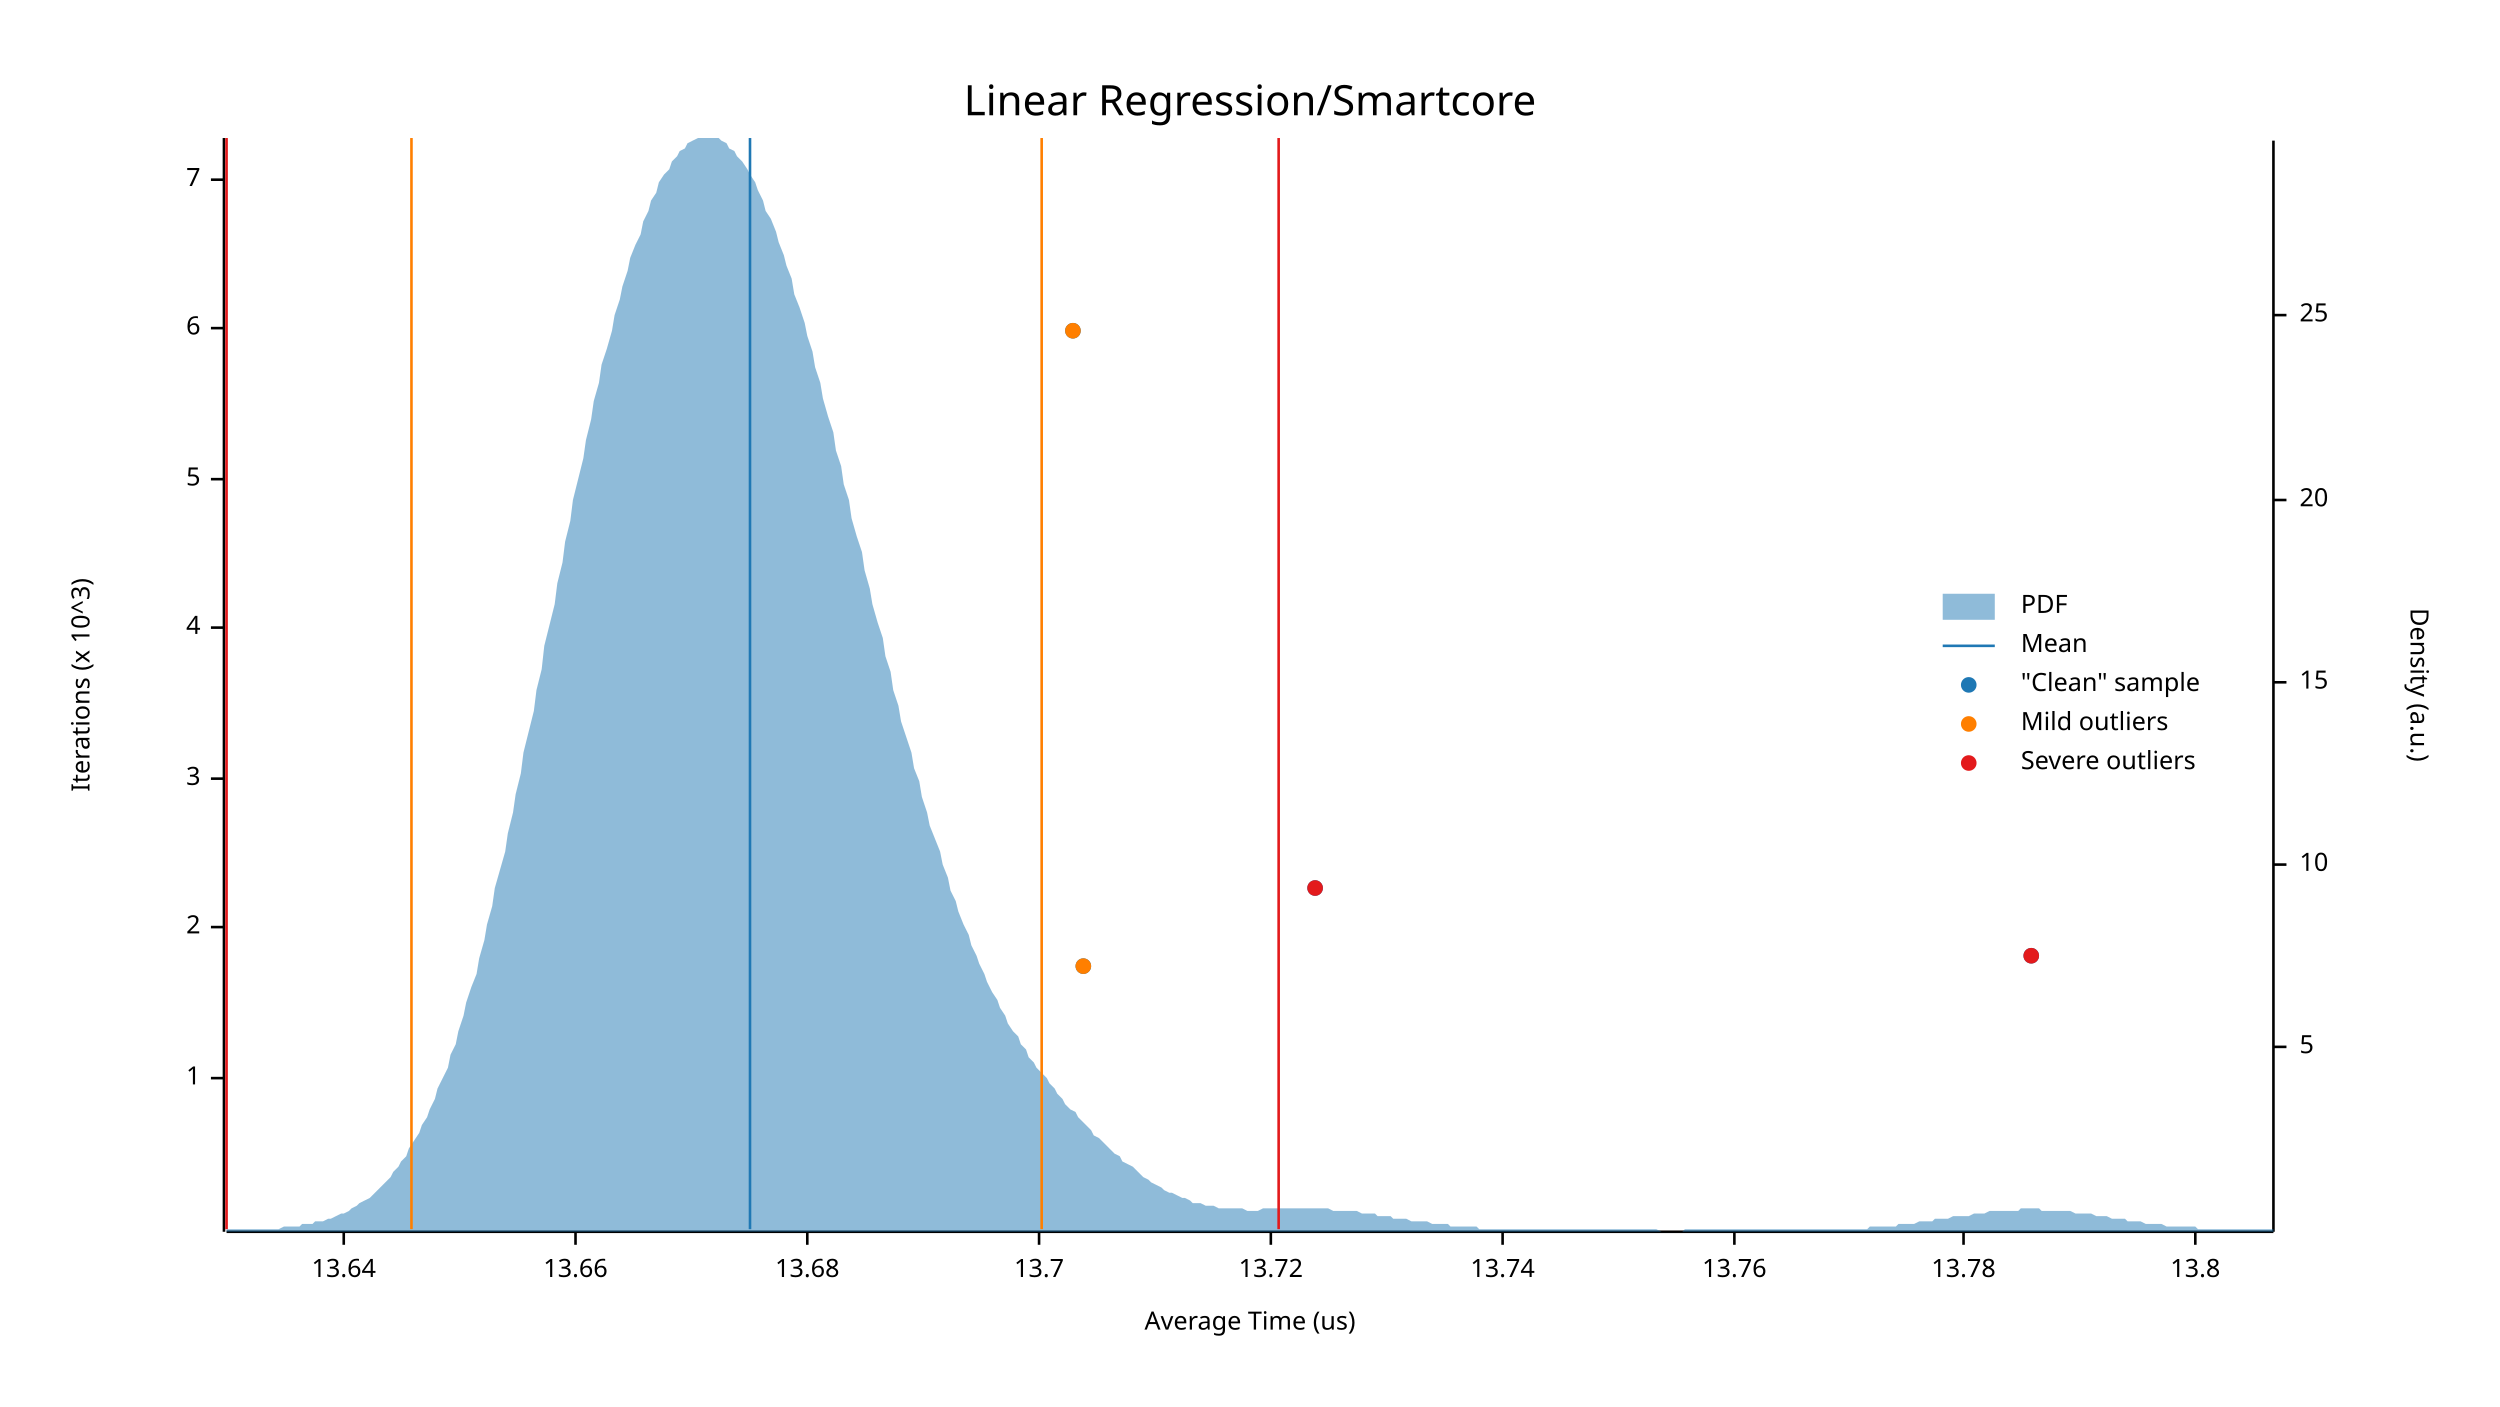
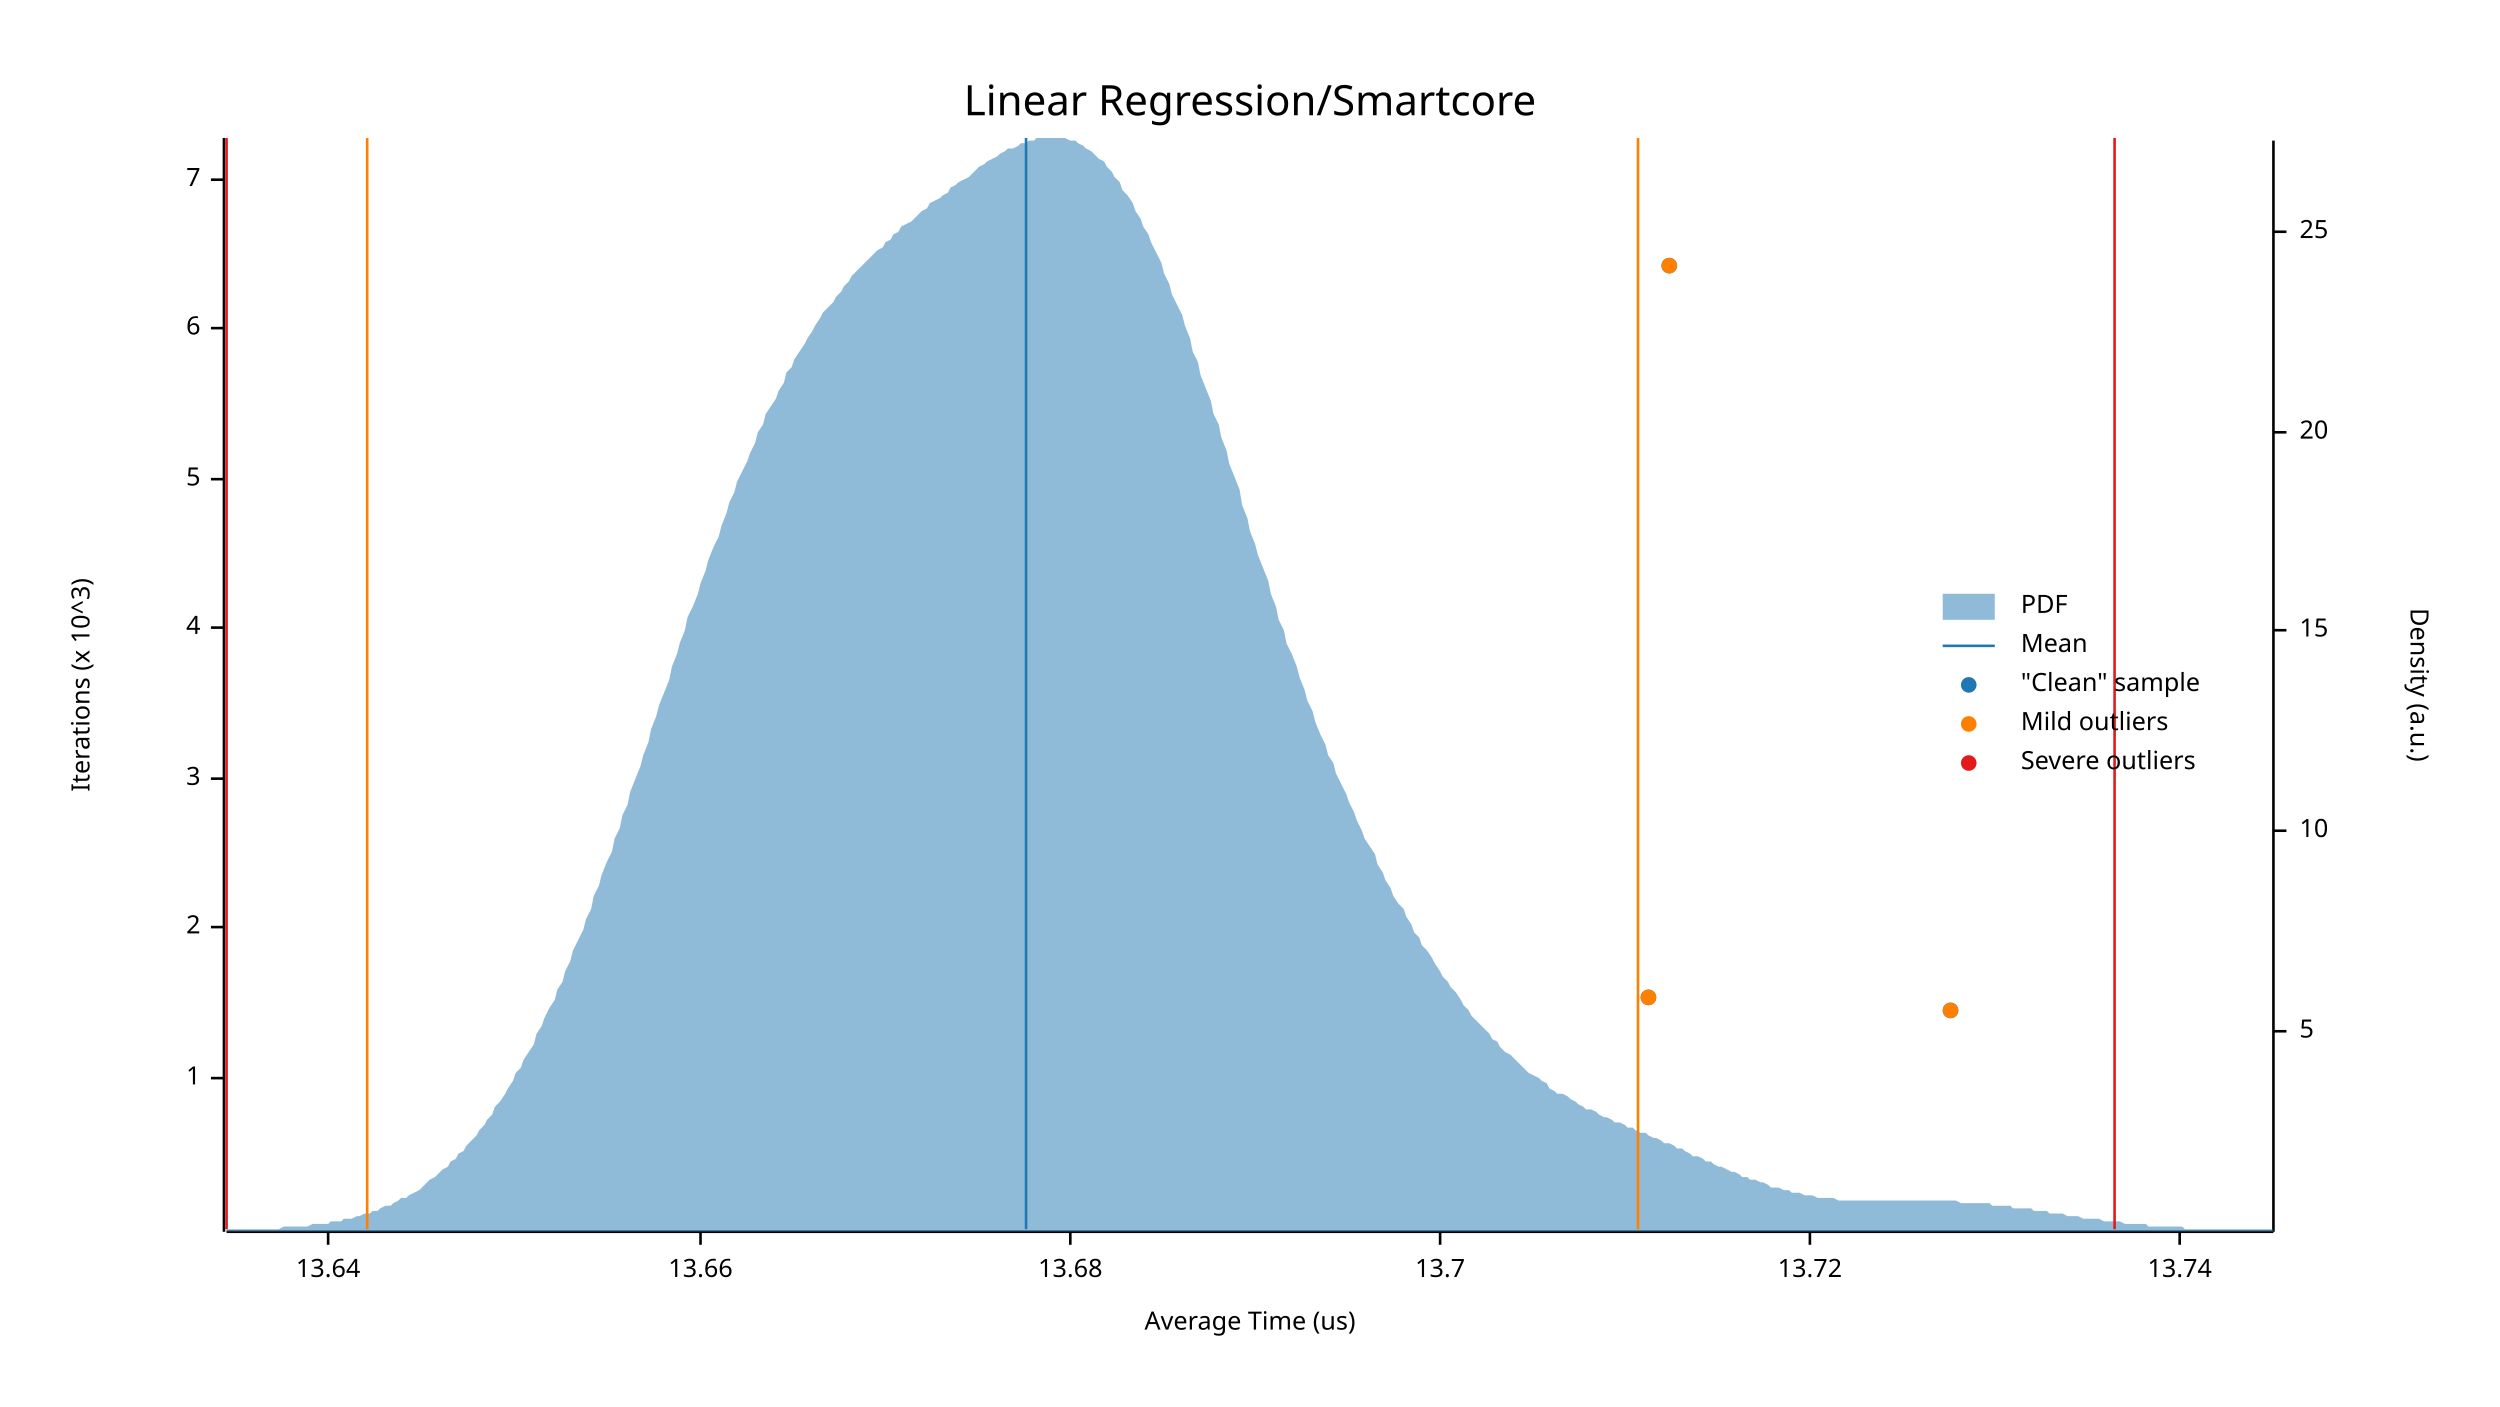
<svg xmlns="http://www.w3.org/2000/svg" width="960" height="540" viewBox="0 0 960 540">
  <text x="480" y="32" dy="0.76em" text-anchor="middle" font-family="sans-serif" font-size="16.129" opacity="1" fill="#000000">
Linear Regression/Smartcore
</text>
  <text x="27" y="263" dy="0.76em" text-anchor="middle" font-family="sans-serif" font-size="9.677" opacity="1" fill="#000000" transform="rotate(270, 27, 263)">
Iterations (x 10^3)
</text>
  <text x="480" y="513" dy="-0.5ex" text-anchor="middle" font-family="sans-serif" font-size="9.677" opacity="1" fill="#000000">
Average Time (us)
</text>
  <polyline fill="none" opacity="1" stroke="#000000" stroke-width="1" points="86,53 86,473 " />
  <text x="77" y="414" dy="0.5ex" text-anchor="end" font-family="sans-serif" font-size="9.677" opacity="1" fill="#000000">
1
</text>
  <polyline fill="none" opacity="1" stroke="#000000" stroke-width="1" points="81,414 86,414 " />
  <text x="77" y="356" dy="0.5ex" text-anchor="end" font-family="sans-serif" font-size="9.677" opacity="1" fill="#000000">
2
</text>
  <polyline fill="none" opacity="1" stroke="#000000" stroke-width="1" points="81,356 86,356 " />
  <text x="77" y="299" dy="0.5ex" text-anchor="end" font-family="sans-serif" font-size="9.677" opacity="1" fill="#000000">
3
</text>
  <polyline fill="none" opacity="1" stroke="#000000" stroke-width="1" points="81,299 86,299 " />
  <text x="77" y="241" dy="0.5ex" text-anchor="end" font-family="sans-serif" font-size="9.677" opacity="1" fill="#000000">
4
</text>
  <polyline fill="none" opacity="1" stroke="#000000" stroke-width="1" points="81,241 86,241 " />
  <text x="77" y="184" dy="0.5ex" text-anchor="end" font-family="sans-serif" font-size="9.677" opacity="1" fill="#000000">
5
</text>
  <polyline fill="none" opacity="1" stroke="#000000" stroke-width="1" points="81,184 86,184 " />
  <text x="77" y="126" dy="0.5ex" text-anchor="end" font-family="sans-serif" font-size="9.677" opacity="1" fill="#000000">
6
</text>
  <polyline fill="none" opacity="1" stroke="#000000" stroke-width="1" points="81,126 86,126 " />
  <text x="77" y="69" dy="0.5ex" text-anchor="end" font-family="sans-serif" font-size="9.677" opacity="1" fill="#000000">
7
</text>
  <polyline fill="none" opacity="1" stroke="#000000" stroke-width="1" points="81,69 86,69 " />
  <polyline fill="none" opacity="1" stroke="#000000" stroke-width="1" points="87,473 873,473 " />
-   <text x="132" y="483" dy="0.76em" text-anchor="middle" font-family="sans-serif" font-size="9.677" opacity="1" fill="#000000">
+   <text x="126" y="483" dy="0.76em" text-anchor="middle" font-family="sans-serif" font-size="9.677" opacity="1" fill="#000000">
13.64
</text>
-   <polyline fill="none" opacity="1" stroke="#000000" stroke-width="1" points="132,473 132,478 " />
-   <text x="221" y="483" dy="0.76em" text-anchor="middle" font-family="sans-serif" font-size="9.677" opacity="1" fill="#000000">
+   <polyline fill="none" opacity="1" stroke="#000000" stroke-width="1" points="126,473 126,478 " />
+   <text x="269" y="483" dy="0.76em" text-anchor="middle" font-family="sans-serif" font-size="9.677" opacity="1" fill="#000000">
13.66
</text>
-   <polyline fill="none" opacity="1" stroke="#000000" stroke-width="1" points="221,473 221,478 " />
-   <text x="310" y="483" dy="0.76em" text-anchor="middle" font-family="sans-serif" font-size="9.677" opacity="1" fill="#000000">
+   <polyline fill="none" opacity="1" stroke="#000000" stroke-width="1" points="269,473 269,478 " />
+   <text x="411" y="483" dy="0.76em" text-anchor="middle" font-family="sans-serif" font-size="9.677" opacity="1" fill="#000000">
13.68
</text>
-   <polyline fill="none" opacity="1" stroke="#000000" stroke-width="1" points="310,473 310,478 " />
-   <text x="399" y="483" dy="0.76em" text-anchor="middle" font-family="sans-serif" font-size="9.677" opacity="1" fill="#000000">
+   <polyline fill="none" opacity="1" stroke="#000000" stroke-width="1" points="411,473 411,478 " />
+   <text x="553" y="483" dy="0.76em" text-anchor="middle" font-family="sans-serif" font-size="9.677" opacity="1" fill="#000000">
13.7
</text>
-   <polyline fill="none" opacity="1" stroke="#000000" stroke-width="1" points="399,473 399,478 " />
-   <text x="488" y="483" dy="0.76em" text-anchor="middle" font-family="sans-serif" font-size="9.677" opacity="1" fill="#000000">
+   <polyline fill="none" opacity="1" stroke="#000000" stroke-width="1" points="553,473 553,478 " />
+   <text x="695" y="483" dy="0.76em" text-anchor="middle" font-family="sans-serif" font-size="9.677" opacity="1" fill="#000000">
13.72
</text>
-   <polyline fill="none" opacity="1" stroke="#000000" stroke-width="1" points="488,473 488,478 " />
-   <text x="577" y="483" dy="0.76em" text-anchor="middle" font-family="sans-serif" font-size="9.677" opacity="1" fill="#000000">
+   <polyline fill="none" opacity="1" stroke="#000000" stroke-width="1" points="695,473 695,478 " />
+   <text x="837" y="483" dy="0.76em" text-anchor="middle" font-family="sans-serif" font-size="9.677" opacity="1" fill="#000000">
13.74
</text>
-   <polyline fill="none" opacity="1" stroke="#000000" stroke-width="1" points="577,473 577,478 " />
-   <text x="666" y="483" dy="0.76em" text-anchor="middle" font-family="sans-serif" font-size="9.677" opacity="1" fill="#000000">
- 13.76
- </text>
-   <polyline fill="none" opacity="1" stroke="#000000" stroke-width="1" points="666,473 666,478 " />
-   <text x="754" y="483" dy="0.76em" text-anchor="middle" font-family="sans-serif" font-size="9.677" opacity="1" fill="#000000">
- 13.78
- </text>
-   <polyline fill="none" opacity="1" stroke="#000000" stroke-width="1" points="754,473 754,478 " />
-   <text x="843" y="483" dy="0.76em" text-anchor="middle" font-family="sans-serif" font-size="9.677" opacity="1" fill="#000000">
- 13.8
- </text>
-   <polyline fill="none" opacity="1" stroke="#000000" stroke-width="1" points="843,473 843,478 " />
+   <polyline fill="none" opacity="1" stroke="#000000" stroke-width="1" points="837,473 837,478 " />
  <text x="933" y="263" dy="0.76em" text-anchor="middle" font-family="sans-serif" font-size="9.677" opacity="1" fill="#000000" transform="rotate(90, 933, 263)">
Density (a.u.)
</text>
  <polyline fill="none" opacity="1" stroke="#000000" stroke-width="1" points="873,54 873,473 " />
-   <text x="883" y="402" dy="0.5ex" text-anchor="start" font-family="sans-serif" font-size="9.677" opacity="1" fill="#000000">
+   <text x="883" y="396" dy="0.5ex" text-anchor="start" font-family="sans-serif" font-size="9.677" opacity="1" fill="#000000">
5
</text>
-   <polyline fill="none" opacity="1" stroke="#000000" stroke-width="1" points="873,402 878,402 " />
-   <text x="883" y="332" dy="0.5ex" text-anchor="start" font-family="sans-serif" font-size="9.677" opacity="1" fill="#000000">
+   <polyline fill="none" opacity="1" stroke="#000000" stroke-width="1" points="873,396 878,396 " />
+   <text x="883" y="319" dy="0.5ex" text-anchor="start" font-family="sans-serif" font-size="9.677" opacity="1" fill="#000000">
10
</text>
-   <polyline fill="none" opacity="1" stroke="#000000" stroke-width="1" points="873,332 878,332 " />
-   <text x="883" y="262" dy="0.5ex" text-anchor="start" font-family="sans-serif" font-size="9.677" opacity="1" fill="#000000">
+   <polyline fill="none" opacity="1" stroke="#000000" stroke-width="1" points="873,319 878,319 " />
+   <text x="883" y="242" dy="0.5ex" text-anchor="start" font-family="sans-serif" font-size="9.677" opacity="1" fill="#000000">
15
</text>
-   <polyline fill="none" opacity="1" stroke="#000000" stroke-width="1" points="873,262 878,262 " />
-   <text x="883" y="192" dy="0.5ex" text-anchor="start" font-family="sans-serif" font-size="9.677" opacity="1" fill="#000000">
+   <polyline fill="none" opacity="1" stroke="#000000" stroke-width="1" points="873,242 878,242 " />
+   <text x="883" y="166" dy="0.5ex" text-anchor="start" font-family="sans-serif" font-size="9.677" opacity="1" fill="#000000">
20
</text>
-   <polyline fill="none" opacity="1" stroke="#000000" stroke-width="1" points="873,192 878,192 " />
-   <text x="883" y="121" dy="0.5ex" text-anchor="start" font-family="sans-serif" font-size="9.677" opacity="1" fill="#000000">
+   <polyline fill="none" opacity="1" stroke="#000000" stroke-width="1" points="873,166 878,166 " />
+   <text x="883" y="89" dy="0.5ex" text-anchor="start" font-family="sans-serif" font-size="9.677" opacity="1" fill="#000000">
25
</text>
-   <polyline fill="none" opacity="1" stroke="#000000" stroke-width="1" points="873,121 878,121 " />
-   <polygon opacity="0.5" fill="#1F78B4" points="87,472 88,472 90,472 91,472 93,472 94,472 96,472 98,472 99,472 101,472 102,472 104,472 105,472 107,472 109,471 110,471 112,471 113,471 115,471 116,470 118,470 120,470 121,469 123,469 124,469 126,468 127,468 129,467 131,466 132,466 134,465 135,464 137,463 138,462 140,461 142,460 143,459 145,457 146,456 148,454 150,452 151,450 153,448 154,446 156,444 157,441 159,438 161,435 162,432 164,429 165,426 167,422 168,418 170,414 172,410 173,405 175,401 176,396 178,390 179,385 181,379 183,374 184,368 186,361 187,355 189,348 190,341 192,334 194,327 195,320 197,312 198,305 200,297 201,289 203,281 205,273 206,265 208,257 209,248 211,240 213,232 214,224 216,216 217,208 219,200 220,192 222,184 224,176 225,169 227,161 228,154 230,147 231,140 233,134 235,127 236,121 238,115 239,110 241,104 242,99 244,94 246,90 247,85 249,81 250,77 252,74 253,70 255,67 257,65 258,62 260,60 261,58 263,57 264,55 266,54 268,53 269,53 271,53 272,53 274,53 276,53 277,54 279,55 280,57 282,58 283,60 285,62 287,65 288,67 290,70 291,73 293,77 294,81 296,84 298,89 299,93 301,98 302,102 304,107 305,113 307,118 309,124 310,129 312,135 313,141 315,147 316,153 318,160 320,166 321,173 323,179 324,186 326,192 327,199 329,206 331,212 332,219 334,226 335,232 337,239 339,245 340,252 342,258 343,265 345,271 346,277 348,283 350,289 351,295 353,300 354,306 356,312 357,317 359,322 361,327 362,332 364,337 365,342 367,346 368,350 370,355 372,359 373,363 375,367 376,370 378,374 379,377 381,381 383,384 384,387 386,390 387,393 389,396 391,398 392,401 394,403 395,406 397,408 398,410 400,412 402,414 403,416 405,418 406,420 408,422 409,424 411,426 413,427 414,429 416,431 417,432 419,434 420,436 422,437 424,439 425,440 427,442 428,443 430,444 431,446 433,447 435,448 436,449 438,451 439,452 441,453 442,454 444,455 446,456 447,457 449,458 450,458 452,459 454,460 455,460 457,461 458,462 460,462 461,462 463,463 465,463 466,463 468,464 469,464 471,464 472,464 474,464 476,464 477,464 479,465 480,465 482,465 483,465 485,464 487,464 488,464 490,464 491,464 493,464 494,464 496,464 498,464 499,464 501,464 502,464 504,464 505,464 507,464 509,464 510,464 512,465 513,465 515,465 517,465 518,465 520,465 521,465 523,466 524,466 526,466 528,466 529,467 531,467 532,467 534,467 535,468 537,468 539,468 540,468 542,469 543,469 545,469 546,469 548,469 550,470 551,470 553,470 554,470 556,470 557,471 559,471 561,471 562,471 564,471 565,471 567,471 568,472 570,472 572,472 573,472 575,472 576,472 578,472 580,472 581,472 583,472 584,472 586,472 587,472 589,472 591,472 592,472 594,472 595,472 597,472 598,472 600,472 602,472 603,472 605,472 606,472 608,472 609,472 611,472 613,472 614,472 616,472 617,472 619,472 620,472 622,472 624,472 625,472 627,472 628,472 630,472 632,472 633,472 635,472 636,472 638,473 639,473 641,473 643,473 644,473 646,473 647,472 649,472 650,472 652,472 654,472 655,472 657,472 658,472 660,472 661,472 663,472 665,472 666,472 668,472 669,472 671,472 672,472 674,472 676,472 677,472 679,472 680,472 682,472 683,472 685,472 687,472 688,472 690,472 691,472 693,472 695,472 696,472 698,472 699,472 701,472 702,472 704,472 706,472 707,472 709,472 710,472 712,472 713,472 715,472 717,472 718,471 720,471 721,471 723,471 724,471 726,471 728,471 729,470 731,470 732,470 734,470 735,470 737,469 739,469 740,469 742,469 743,468 745,468 746,468 748,468 750,467 751,467 753,467 754,467 756,467 758,466 759,466 761,466 762,466 764,465 765,465 767,465 769,465 770,465 772,465 773,465 775,465 776,464 778,464 780,464 781,464 783,464 784,465 786,465 787,465 789,465 791,465 792,465 794,465 795,465 797,466 798,466 800,466 802,466 803,466 805,467 806,467 808,467 809,467 811,468 813,468 814,468 816,468 817,469 819,469 821,469 822,469 824,470 825,470 827,470 828,470 830,470 832,471 833,471 835,471 836,471 838,471 839,471 841,471 843,471 844,472 846,472 847,472 849,472 850,472 852,472 854,472 855,472 857,472 858,472 860,472 861,472 863,472 865,472 866,472 868,472 869,472 871,472 873,472 873,473 87,473 " />
-   <polyline fill="none" opacity="1" stroke="#1F78B4" stroke-width="1" points="288,472 288,53 " />
-   <polyline fill="none" opacity="1" stroke="#FF7F00" stroke-width="1" points="158,472 158,53 " />
-   <polyline fill="none" opacity="1" stroke="#FF7F00" stroke-width="1" points="400,472 400,53 " />
+   <polyline fill="none" opacity="1" stroke="#000000" stroke-width="1" points="873,89 878,89 " />
+   <polygon opacity="0.5" fill="#1F78B4" points="87,472 88,472 90,472 91,472 93,472 94,472 96,472 98,472 99,472 101,472 102,472 104,472 105,472 107,472 109,471 110,471 112,471 113,471 115,471 116,471 118,471 120,470 121,470 123,470 124,470 126,470 127,469 129,469 131,469 132,468 134,468 135,468 137,467 138,467 140,466 142,466 143,465 145,465 146,464 148,463 150,463 151,462 153,461 154,460 156,460 157,459 159,458 161,457 162,456 164,454 165,453 167,452 168,451 170,449 172,448 173,446 175,445 176,443 178,442 179,440 181,438 183,436 184,434 186,432 187,430 189,428 190,425 192,423 194,420 195,418 197,415 198,412 200,410 201,407 203,404 205,401 206,397 208,394 209,391 211,387 213,384 214,380 216,377 217,373 219,369 220,365 222,361 224,357 225,353 227,349 228,344 230,340 231,336 233,331 235,327 236,322 238,318 239,313 241,309 242,304 244,299 246,294 247,290 249,285 250,280 252,275 253,271 255,266 257,261 258,256 260,251 261,247 263,242 264,237 266,233 268,228 269,224 271,219 272,215 274,210 276,206 277,202 279,197 280,193 282,189 283,185 285,181 287,177 288,174 290,170 291,166 293,163 294,159 296,156 298,153 299,150 301,147 302,143 304,141 305,138 307,135 309,132 310,130 312,127 313,125 315,122 316,120 318,118 320,116 321,114 323,112 324,110 326,108 327,106 329,104 331,102 332,101 334,99 335,98 337,96 339,95 340,93 342,92 343,90 345,89 346,87 348,86 350,85 351,84 353,82 354,81 356,80 357,78 359,77 361,76 362,75 364,74 365,72 367,71 368,70 370,69 372,68 373,67 375,65 376,64 378,63 379,62 381,61 383,60 384,59 386,58 387,57 389,57 391,56 392,55 394,55 395,54 397,54 398,53 400,53 402,53 403,53 405,53 406,53 408,53 409,53 411,54 413,54 414,55 416,56 417,57 419,58 420,59 422,61 424,62 425,64 427,66 428,68 430,70 431,73 433,75 435,78 436,81 438,84 439,87 441,90 442,93 444,97 446,101 447,105 449,109 450,113 452,117 454,121 455,125 457,130 458,135 460,139 461,144 463,149 465,154 466,159 468,163 469,168 471,173 472,178 474,183 476,188 477,194 479,199 480,204 482,209 483,213 485,218 487,223 488,228 490,233 491,238 493,242 494,247 496,251 498,256 499,260 501,265 502,269 504,273 505,277 507,282 509,286 510,290 512,293 513,297 515,301 517,305 518,308 520,312 521,315 523,319 524,322 526,325 528,328 529,332 531,335 532,338 534,341 535,344 537,347 539,349 540,352 542,355 543,358 545,360 546,363 548,365 550,368 551,370 553,373 554,375 556,377 557,379 559,381 561,384 562,386 564,388 565,390 567,392 568,393 570,395 572,397 573,399 575,400 576,402 578,404 580,405 581,406 583,408 584,409 586,411 587,412 589,413 591,414 592,415 594,416 595,418 597,419 598,420 600,420 602,421 603,422 605,423 606,424 608,425 609,426 611,426 613,427 614,428 616,429 617,429 619,430 620,431 622,431 624,432 625,433 627,433 628,434 630,435 632,435 633,436 635,437 636,437 638,438 639,439 641,439 643,440 644,441 646,441 647,442 649,443 650,444 652,444 654,445 655,446 657,446 658,447 660,448 661,448 663,449 665,450 666,450 668,451 669,452 671,452 672,453 674,453 676,454 677,454 679,455 680,456 682,456 683,456 685,457 687,457 688,458 690,458 691,458 693,459 695,459 696,459 698,460 699,460 701,460 702,460 704,460 706,461 707,461 709,461 710,461 712,461 713,461 715,461 717,461 718,461 720,461 721,461 723,461 724,461 726,461 728,461 729,461 731,461 732,461 734,461 735,461 737,461 739,461 740,461 742,461 743,461 745,461 746,461 748,461 750,461 751,461 753,462 754,462 756,462 758,462 759,462 761,462 762,462 764,462 765,463 767,463 769,463 770,463 772,463 773,464 775,464 776,464 778,464 780,464 781,465 783,465 784,465 786,465 787,466 789,466 791,466 792,466 794,467 795,467 797,467 798,467 800,468 802,468 803,468 805,468 806,468 808,469 809,469 811,469 813,469 814,469 816,470 817,470 819,470 821,470 822,470 824,470 825,471 827,471 828,471 830,471 832,471 833,471 835,471 836,471 838,471 839,472 841,472 843,472 844,472 846,472 847,472 849,472 850,472 852,472 854,472 855,472 857,472 858,472 860,472 861,472 863,472 865,472 866,472 868,472 869,472 871,472 873,472 873,473 87,473 " />
+   <polyline fill="none" opacity="1" stroke="#1F78B4" stroke-width="1" points="394,472 394,53 " />
+   <polyline fill="none" opacity="1" stroke="#FF7F00" stroke-width="1" points="141,472 141,53 " />
+   <polyline fill="none" opacity="1" stroke="#FF7F00" stroke-width="1" points="629,472 629,53 " />
  <polyline fill="none" opacity="1" stroke="#E31A1C" stroke-width="1" points="87,472 87,53 " />
-   <polyline fill="none" opacity="1" stroke="#E31A1C" stroke-width="1" points="491,472 491,53 " />
-   <circle cx="416" cy="371" r="3" opacity="1" fill="#1F78B4" stroke="none" stroke-width="1" />
-   <circle cx="780" cy="367" r="3" opacity="1" fill="#1F78B4" stroke="none" stroke-width="1" />
-   <circle cx="505" cy="341" r="3" opacity="1" fill="#1F78B4" stroke="none" stroke-width="1" />
-   <circle cx="412" cy="127" r="3" opacity="1" fill="#1F78B4" stroke="none" stroke-width="1" />
-   <circle cx="416" cy="371" r="3" opacity="1" fill="#FF7F00" stroke="none" stroke-width="1" />
-   <circle cx="412" cy="127" r="3" opacity="1" fill="#FF7F00" stroke="none" stroke-width="1" />
-   <circle cx="780" cy="367" r="3" opacity="1" fill="#E31A1C" stroke="none" stroke-width="1" />
-   <circle cx="505" cy="341" r="3" opacity="1" fill="#E31A1C" stroke="none" stroke-width="1" />
+   <polyline fill="none" opacity="1" stroke="#E31A1C" stroke-width="1" points="812,472 812,53 " />
+   <circle cx="749" cy="388" r="3" opacity="1" fill="#1F78B4" stroke="none" stroke-width="1" />
+   <circle cx="633" cy="383" r="3" opacity="1" fill="#1F78B4" stroke="none" stroke-width="1" />
+   <circle cx="641" cy="102" r="3" opacity="1" fill="#1F78B4" stroke="none" stroke-width="1" />
+   <circle cx="749" cy="388" r="3" opacity="1" fill="#FF7F00" stroke="none" stroke-width="1" />
+   <circle cx="633" cy="383" r="3" opacity="1" fill="#FF7F00" stroke="none" stroke-width="1" />
+   <circle cx="641" cy="102" r="3" opacity="1" fill="#FF7F00" stroke="none" stroke-width="1" />
  <text x="776" y="228" dy="0.76em" text-anchor="start" font-family="sans-serif" font-size="9.677" opacity="1" fill="#000000">
PDF
</text>
  <text x="776" y="243" dy="0.76em" text-anchor="start" font-family="sans-serif" font-size="9.677" opacity="1" fill="#000000">
Mean
</text>
  <text x="776" y="258" dy="0.76em" text-anchor="start" font-family="sans-serif" font-size="9.677" opacity="1" fill="#000000">
"Clean" sample
</text>
  <text x="776" y="273" dy="0.76em" text-anchor="start" font-family="sans-serif" font-size="9.677" opacity="1" fill="#000000">
Mild outliers
</text>
  <text x="776" y="288" dy="0.76em" text-anchor="start" font-family="sans-serif" font-size="9.677" opacity="1" fill="#000000">
Severe outliers
</text>
  <rect x="746" y="228" width="20" height="10" opacity="0.5" fill="#1F78B4" stroke="none" />
  <polyline fill="none" opacity="1" stroke="#1F78B4" stroke-width="1" points="746,248 766,248 " />
  <circle cx="756" cy="263" r="3" opacity="1" fill="#1F78B4" stroke="none" stroke-width="1" />
  <circle cx="756" cy="278" r="3" opacity="1" fill="#FF7F00" stroke="none" stroke-width="1" />
  <circle cx="756" cy="293" r="3" opacity="1" fill="#E31A1C" stroke="none" stroke-width="1" />
</svg>
